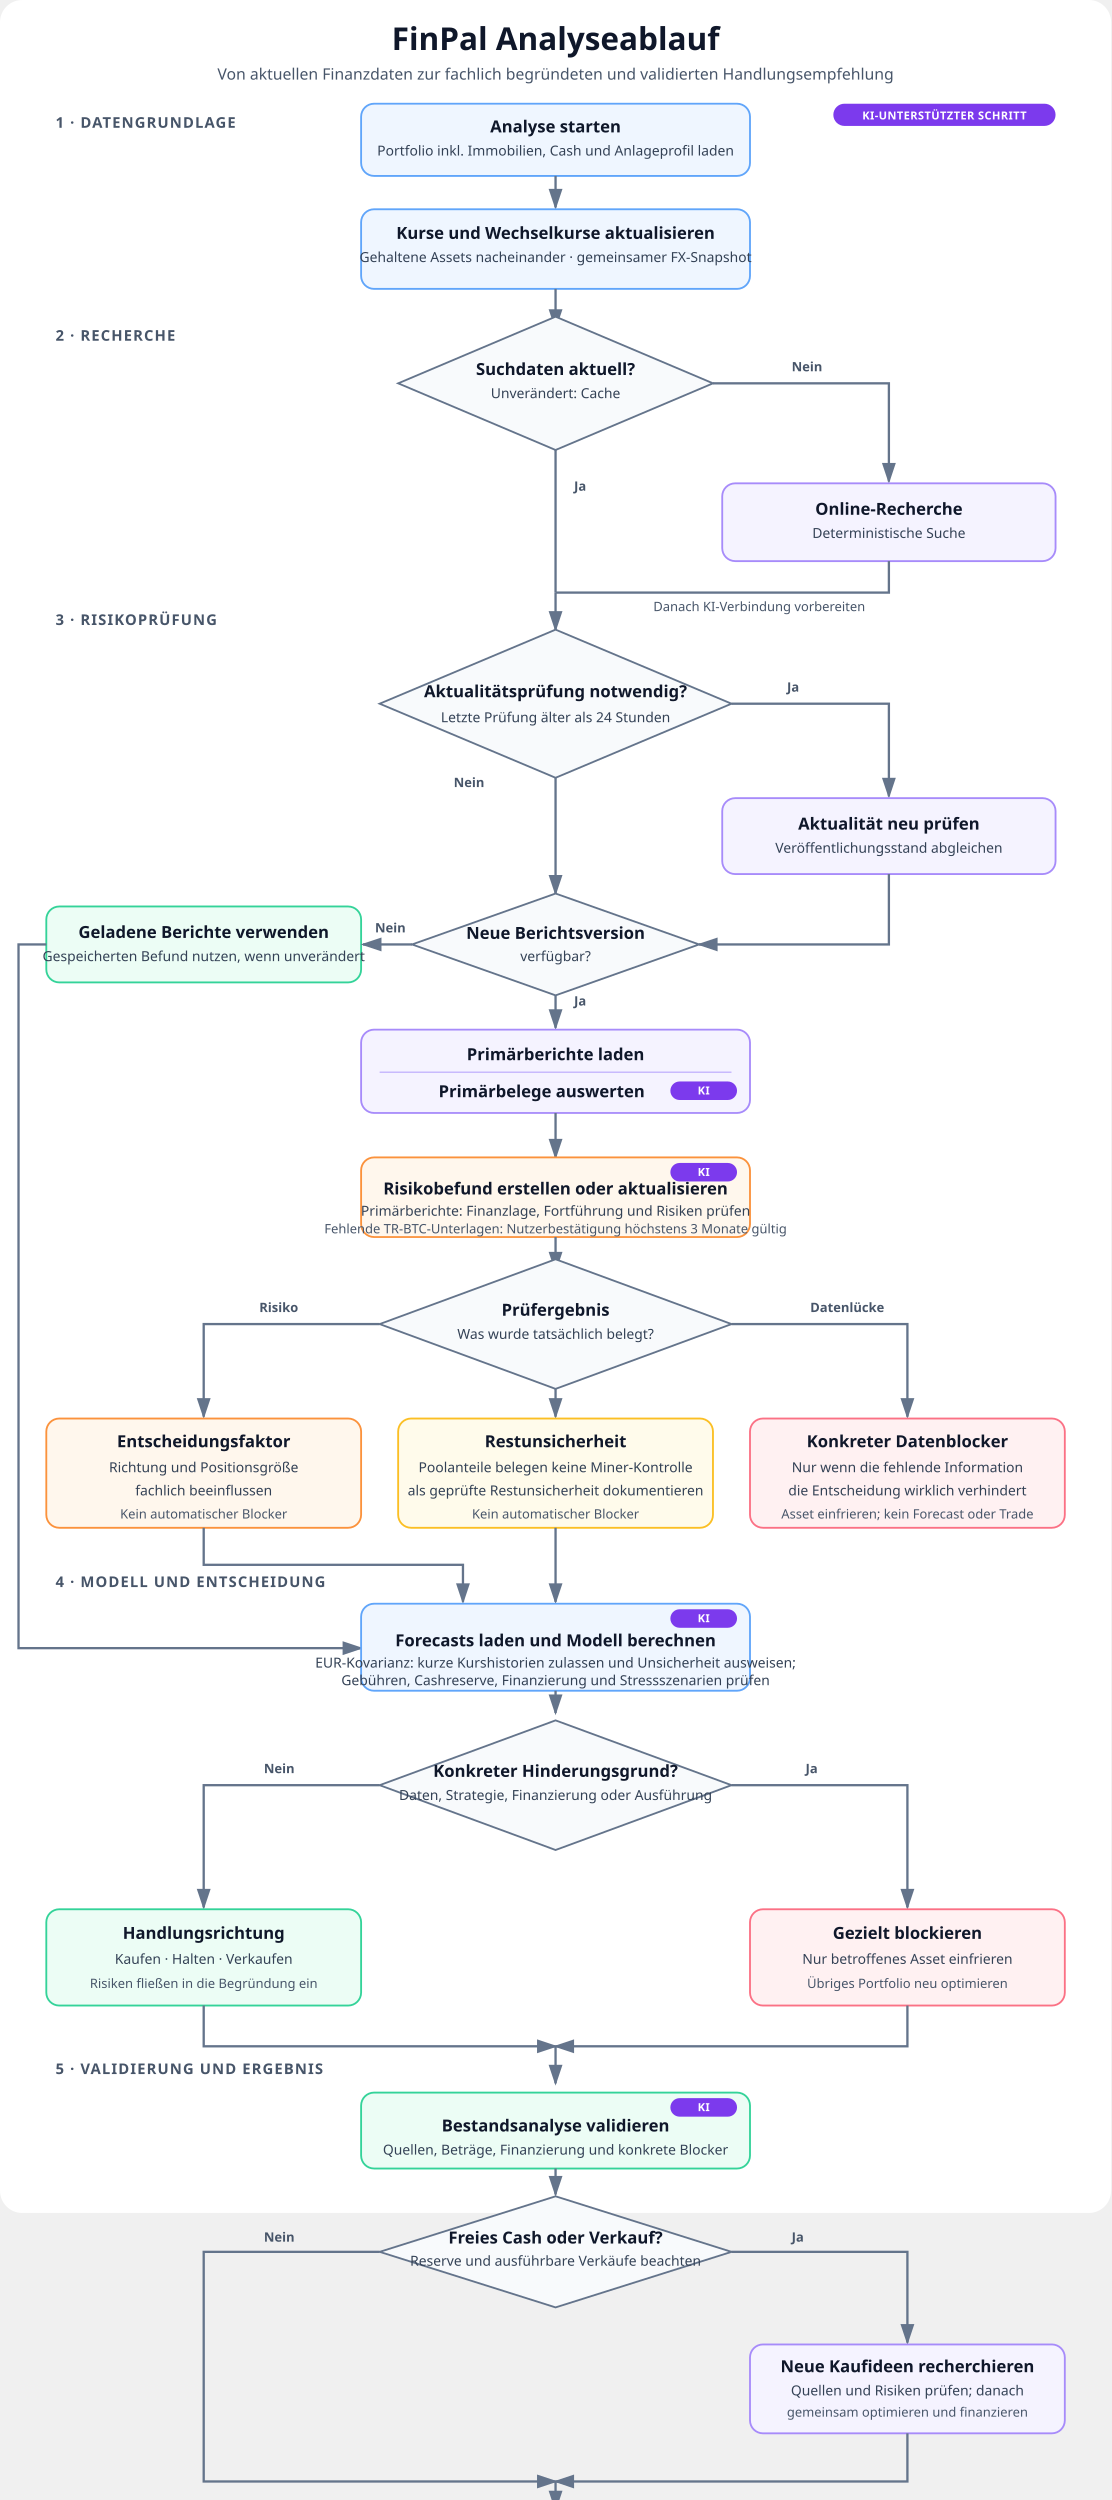
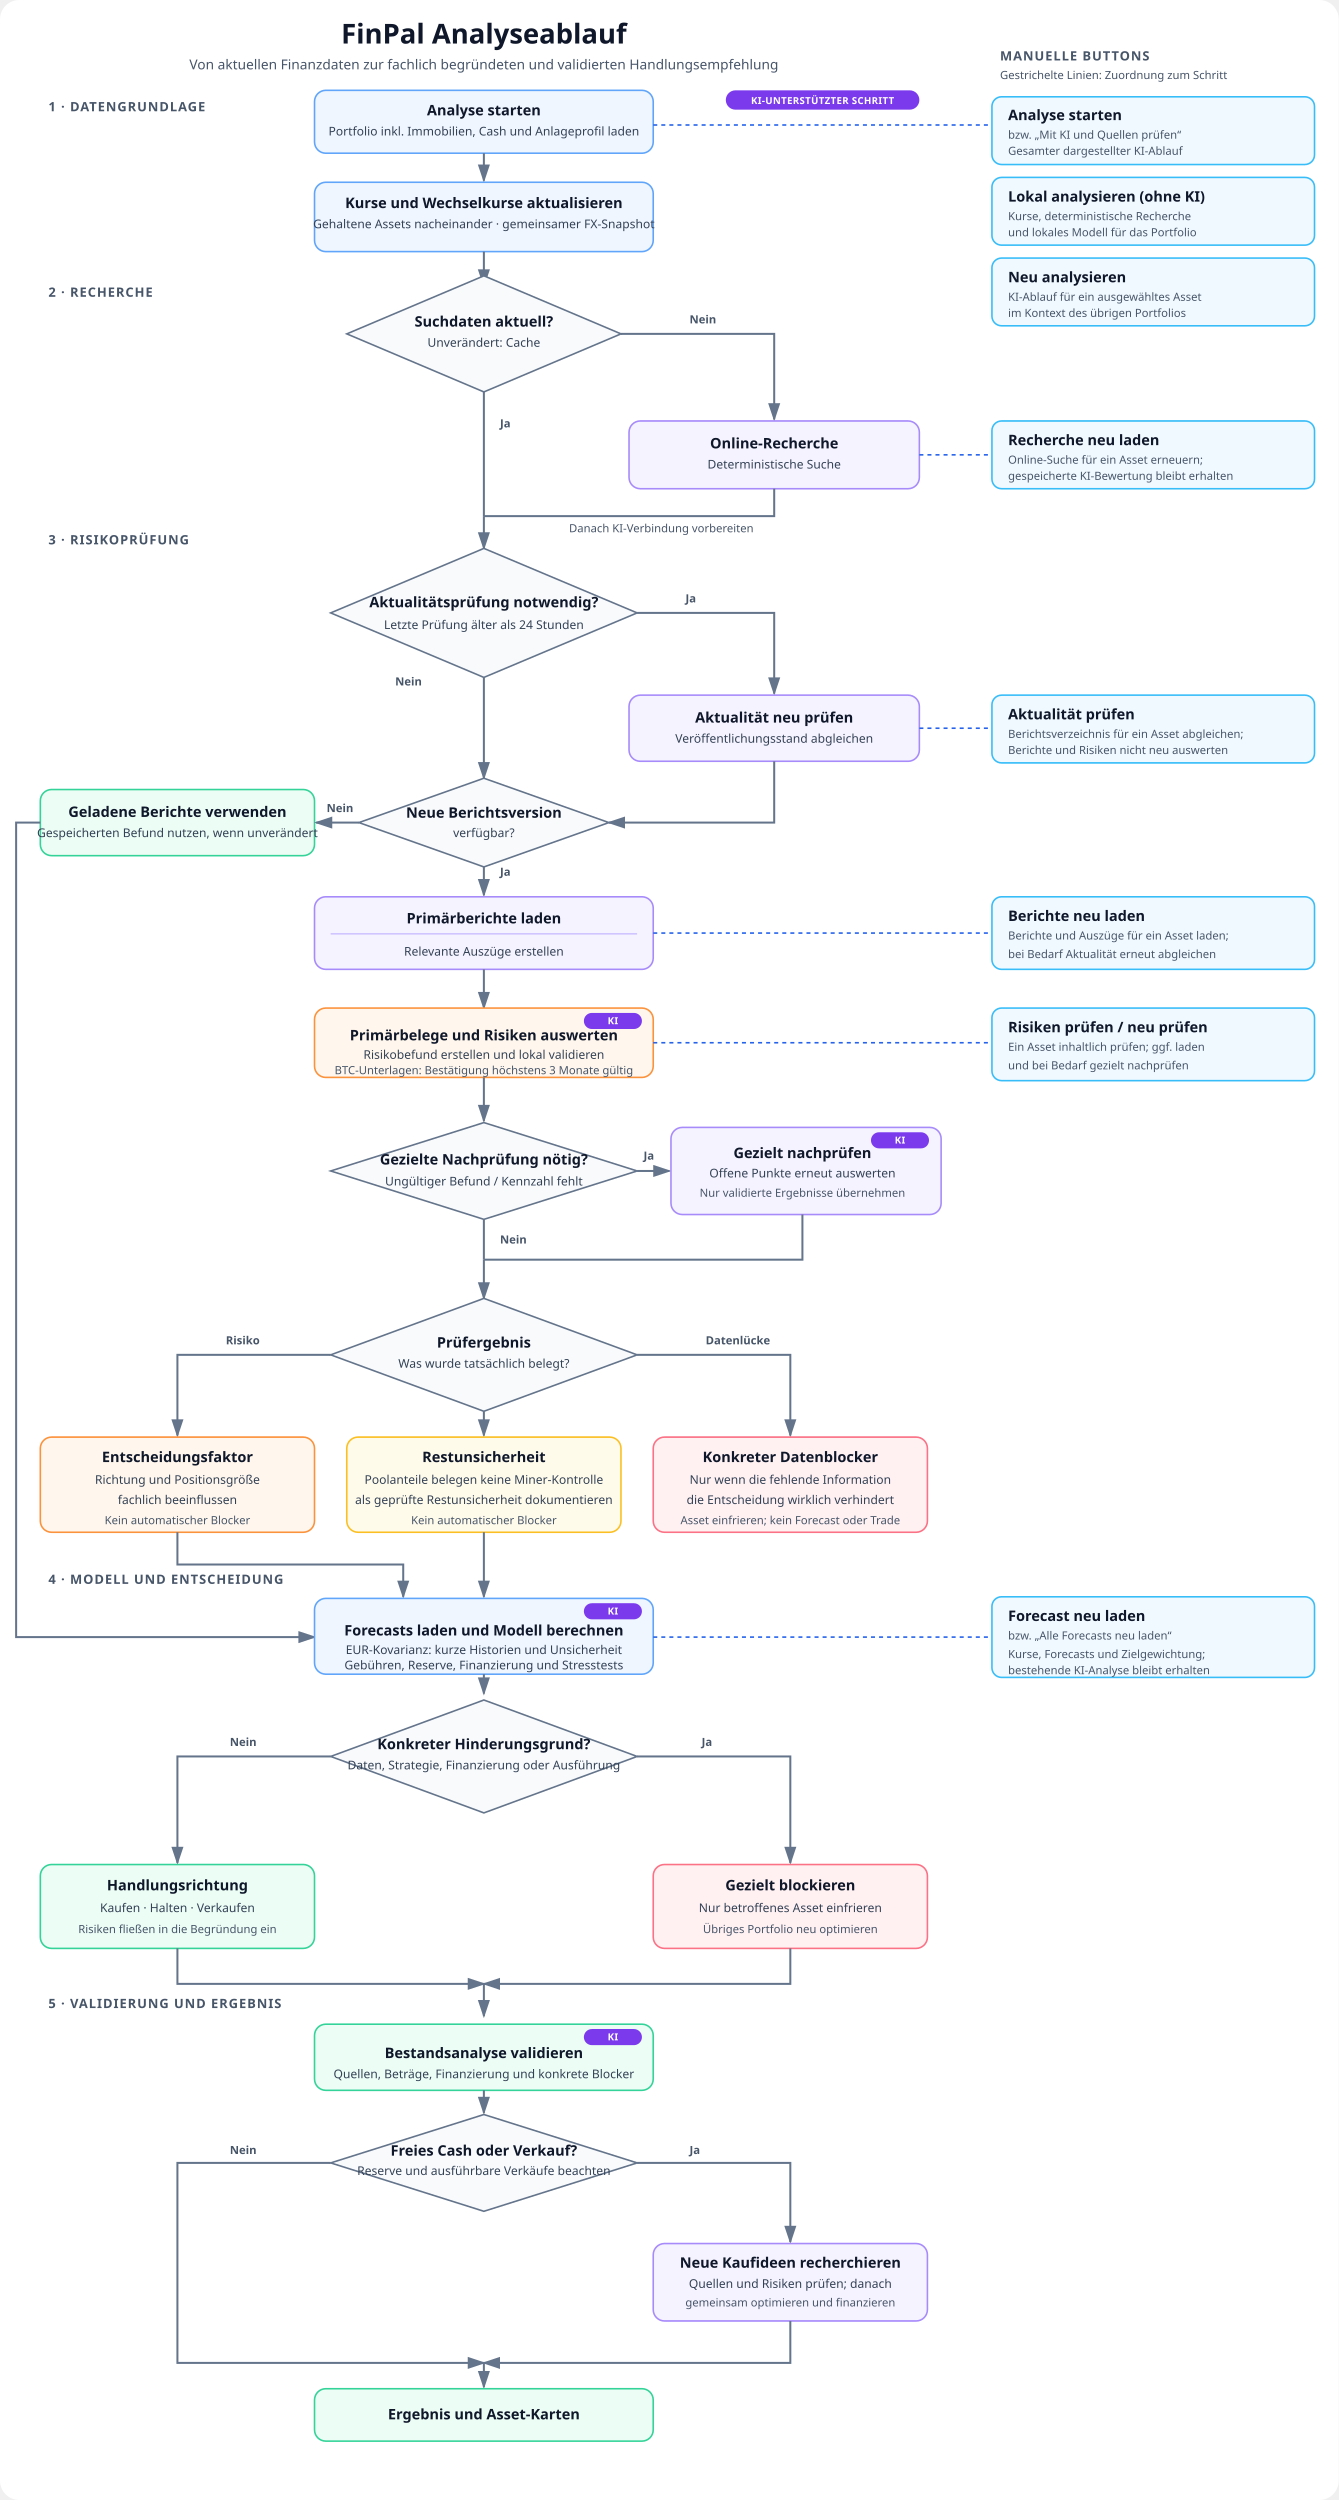
- <svg xmlns="http://www.w3.org/2000/svg" width="1200" height="2700" viewBox="0 0 1200 2700" role="img" aria-labelledby="title description">
+ <svg xmlns="http://www.w3.org/2000/svg" width="1660" height="3100" viewBox="0 0 1660 3100" role="img" aria-labelledby="title description">
  <defs>
    <marker id="arrow" markerWidth="10" markerHeight="10" refX="8" refY="3" orient="auto" markerUnits="strokeWidth">
      <path d="M0,0 L0,6 L9,3 z" fill="#64748b" />
    </marker>
    <style>
      .title { font: 700 34px system-ui, sans-serif; fill: #0f172a; }
      .subtitle { font: 400 17px system-ui, sans-serif; fill: #475569; }
      .section { font: 700 16px system-ui, sans-serif; letter-spacing: 1.2px; fill: #475569; }
      .node-title { font: 700 18px system-ui, sans-serif; fill: #0f172a; }
      .node-text { font: 400 15px system-ui, sans-serif; fill: #334155; }
      .small { font: 400 14px system-ui, sans-serif; fill: #475569; }
      .edge { fill: none; stroke: #64748b; stroke-width: 2.5; marker-end: url(#arrow); }
      .connector { fill: none; stroke: #64748b; stroke-width: 2.5; }
+       .manual-link { fill: none; stroke: #2563eb; stroke-width: 2; stroke-dasharray: 5 5; }
+       .manual { fill: #f0f9ff; stroke: #38bdf8; stroke-width: 2; }
      .edge-label { font: 700 14px system-ui, sans-serif; fill: #475569; }
      .process { fill: #eff6ff; stroke: #60a5fa; stroke-width: 2; }
      .research { fill: #f5f3ff; stroke: #a78bfa; stroke-width: 2; }
      .risk { fill: #fff7ed; stroke: #fb923c; stroke-width: 2; }
      .positive { fill: #ecfdf5; stroke: #34d399; stroke-width: 2; }
      .warning { fill: #fffbeb; stroke: #fbbf24; stroke-width: 2; }
      .blocker { fill: #fff1f2; stroke: #fb7185; stroke-width: 2; }
      .decision { fill: #f8fafc; stroke: #64748b; stroke-width: 2; }
      .group { fill: none; stroke: #cbd5e1; stroke-width: 2; stroke-dasharray: 7 7; }
      .ai-badge { fill: #7c3aed; }
      .ai-badge-text { font: 700 12px system-ui, sans-serif; fill: #ffffff; letter-spacing: .4px; }
    </style>
  </defs>
-   <rect width="1200" height="2390" rx="24" fill="#ffffff" />
+   <rect width="1660" height="3100" rx="24" fill="#ffffff" />
  <text x="600" y="54" text-anchor="middle" class="title">FinPal Analyseablauf</text>
  <text x="600" y="86" text-anchor="middle" class="subtitle">Von aktuellen Finanzdaten zur fachlich begründeten und validierten Handlungsempfehlung</text>
  <rect x="900" y="112" width="240" height="24" rx="12" class="ai-badge" />
  <text x="1020" y="129" text-anchor="middle" class="ai-badge-text">KI-UNTERSTÜTZTER SCHRITT</text>
  <text x="60" y="138" class="section">1 · DATENGRUNDLAGE</text>
  <rect x="390" y="112" width="420" height="78" rx="14" class="process" />
  <text x="600" y="143" text-anchor="middle" class="node-title">Analyse starten</text>
  <text x="600" y="168" text-anchor="middle" class="node-text">Portfolio inkl. Immobilien, Cash und Anlageprofil laden</text>
  <path d="M600 190 V224" class="edge" />
  <rect x="390" y="226" width="420" height="86" rx="14" class="process" />
  <text x="600" y="258" text-anchor="middle" class="node-title">Kurse und Wechselkurse aktualisieren</text>
  <text x="600" y="283" text-anchor="middle" class="node-text">Gehaltene Assets nacheinander · gemeinsamer FX-Snapshot</text>
  <path d="M600 312 V354" class="edge" />
  <text x="60" y="368" class="section">2 · RECHERCHE</text>
  <polygon points="600,342 770,414 600,486 430,414" class="decision" />
  <text x="600" y="405" text-anchor="middle" class="node-title">Suchdaten aktuell?</text>
  <text x="600" y="430" text-anchor="middle" class="node-text">Unverändert: Cache</text>
  <path d="M770 414 H960 V520" class="edge" />
  <text x="855" y="401" class="edge-label">Nein</text>
  <rect x="780" y="522" width="360" height="84" rx="14" class="research" />
  <text x="960" y="556" text-anchor="middle" class="node-title">Online-Recherche</text>
  <text x="960" y="581" text-anchor="middle" class="node-text">Deterministische Suche</text>
  <path d="M600 486 V640" class="connector" />
  <text x="620" y="530" class="edge-label">Ja</text>
  <path d="M960 606 V640 H600" class="connector" />
  <path d="M600 640 V680" class="edge" />
  <text x="820" y="660" text-anchor="middle" class="small">Danach KI-Verbindung vorbereiten</text>
  <text x="60" y="675" class="section">3 · RISIKOPRÜFUNG</text>
  <polygon points="600,680 790,760 600,840 410,760" class="decision" />
  <text x="600" y="753" text-anchor="middle" class="node-title">Aktualitätsprüfung notwendig?</text>
  <text x="600" y="780" text-anchor="middle" class="node-text">Letzte Prüfung älter als 24 Stunden</text>
  <path d="M600 840 V965" class="edge" />
  <text x="490" y="850" class="edge-label">Nein</text>
  <rect x="50" y="979" width="340" height="82" rx="14" class="positive" />
  <text x="220" y="1013" text-anchor="middle" class="node-title">Geladene Berichte verwenden</text>
  <text x="220" y="1038" text-anchor="middle" class="node-text">Gespeicherten Befund nutzen, wenn unverändert</text>
-   <path d="M50 1020 H20 V1780 H390" class="edge" />
+   <path d="M50 1020 H20 V2030 H390" class="edge" />
  <path d="M790 760 H960 V860" class="edge" />
  <text x="850" y="747" class="edge-label">Ja</text>
  <rect x="780" y="862" width="360" height="82" rx="14" class="research" />
  <text x="960" y="896" text-anchor="middle" class="node-title">Aktualität neu prüfen</text>
  <text x="960" y="921" text-anchor="middle" class="node-text">Veröffentlichungsstand abgleichen</text>
  <path d="M960 944 V1020 H755" class="edge" />
  <polygon points="600,965 755,1020 600,1075 445,1020" class="decision" />
  <text x="600" y="1014" text-anchor="middle" class="node-title">Neue Berichtsversion</text>
  <text x="600" y="1038" text-anchor="middle" class="node-text">verfügbar?</text>
  <path d="M445 1020 H392" class="edge" />
  <text x="405" y="1007" class="edge-label">Nein</text>
  <path d="M600 1075 V1110" class="edge" />
  <text x="620" y="1086" class="edge-label">Ja</text>
  <rect x="390" y="1112" width="420" height="90" rx="14" class="research" />
  <text x="600" y="1145" text-anchor="middle" class="node-title">Primärberichte laden</text>
  <path d="M410 1158 H790" stroke="#c4b5fd" stroke-width="1.5" />
-   <rect x="724" y="1168" width="72" height="20" rx="10" class="ai-badge" />
-   <text x="760" y="1182" text-anchor="middle" class="ai-badge-text">KI</text>
-   <text x="585" y="1185" text-anchor="middle" class="node-title">Primärbelege auswerten</text>
+   <text x="600" y="1185" text-anchor="middle" class="node-text">Relevante Auszüge erstellen</text>
  <path d="M600 1202 V1250" class="edge" />
  <g transform="translate(0 110)">
    <rect x="390" y="1140" width="420" height="86" rx="14" class="risk" />
    <rect x="724" y="1146" width="72" height="20" rx="10" class="ai-badge" />
    <text x="760" y="1160" text-anchor="middle" class="ai-badge-text">KI</text>
-     <text x="600" y="1180" text-anchor="middle" class="node-title">Risikobefund erstellen oder aktualisieren</text>
-     <text x="600" y="1203" text-anchor="middle" class="node-text">Primärberichte: Finanzlage, Fortführung und Risiken prüfen</text>
-     <text x="600" y="1222" text-anchor="middle" class="small">Fehlende TR-BTC-Unterlagen: Nutzerbestätigung höchstens 3 Monate gültig</text>
-     <path d="M600 1226 V1262" class="edge" />
-     <polygon points="600,1250 790,1320 600,1390 410,1320" class="decision" />
-     <text x="600" y="1311" text-anchor="middle" class="node-title">Prüfergebnis</text>
-     <text x="600" y="1336" text-anchor="middle" class="node-text">Was wurde tatsächlich belegt?</text>
-     <path d="M410 1320 H220 V1420" class="edge" />
-     <text x="280" y="1307" class="edge-label">Risiko</text>
-     <rect x="50" y="1422" width="340" height="118" rx="14" class="risk" />
-     <text x="220" y="1453" text-anchor="middle" class="node-title">Entscheidungsfaktor</text>
-     <text x="220" y="1480" text-anchor="middle" class="node-text">Richtung und Positionsgröße</text>
-     <text x="220" y="1505" text-anchor="middle" class="node-text">fachlich beeinflussen</text>
-     <text x="220" y="1530" text-anchor="middle" class="small">Kein automatischer Blocker</text>
-     <path d="M600 1390 V1420" class="edge" />
-     <rect x="430" y="1422" width="340" height="118" rx="14" class="warning" />
-     <text x="600" y="1453" text-anchor="middle" class="node-title">Restunsicherheit</text>
-     <text x="600" y="1480" text-anchor="middle" class="node-text">Poolanteile belegen keine Miner-Kontrolle</text>
-     <text x="600" y="1505" text-anchor="middle" class="node-text">als geprüfte Restunsicherheit dokumentieren</text>
-     <text x="600" y="1530" text-anchor="middle" class="small">Kein automatischer Blocker</text>
-     <path d="M790 1320 H980 V1420" class="edge" />
-     <text x="875" y="1307" class="edge-label">Datenlücke</text>
-     <rect x="810" y="1422" width="340" height="118" rx="14" class="blocker" />
-     <text x="980" y="1453" text-anchor="middle" class="node-title">Konkreter Datenblocker</text>
-     <text x="980" y="1480" text-anchor="middle" class="node-text">Nur wenn die fehlende Information</text>
-     <text x="980" y="1505" text-anchor="middle" class="node-text">die Entscheidung wirklich verhindert</text>
-     <text x="980" y="1530" text-anchor="middle" class="small">Asset einfrieren; kein Forecast oder Trade</text>
-     <path d="M220 1540 V1580 H500 V1620" class="edge" />
-     <path d="M600 1540 V1620" class="edge" />
-     <text x="60" y="1604" class="section">4 · MODELL UND ENTSCHEIDUNG</text>
-     <rect x="390" y="1622" width="420" height="94" rx="14" class="process" />
-     <rect x="724" y="1628" width="72" height="20" rx="10" class="ai-badge" />
-     <text x="760" y="1642" text-anchor="middle" class="ai-badge-text">KI</text>
-     <text x="600" y="1668" text-anchor="middle" class="node-title">Forecasts laden und Modell berechnen</text>
-     <text x="600" y="1691" text-anchor="middle" class="node-text">EUR-Kovarianz: kurze Kurshistorien zulassen und Unsicherheit ausweisen;</text>
-     <text x="600" y="1710" text-anchor="middle" class="node-text">Gebühren, Cashreserve, Finanzierung und Stressszenarien prüfen</text>
-     <path d="M600 1716 V1740" class="edge" />
-     <polygon points="600,1748 790,1818 600,1888 410,1818" class="decision" />
-     <text x="600" y="1809" text-anchor="middle" class="node-title">Konkreter Hinderungsgrund?</text>
-     <text x="600" y="1834" text-anchor="middle" class="node-text">Daten, Strategie, Finanzierung oder Ausführung</text>
-     <path d="M410 1818 H220 V1950" class="edge" />
-     <text x="285" y="1805" class="edge-label">Nein</text>
-     <rect x="50" y="1952" width="340" height="104" rx="14" class="positive" />
-     <text x="220" y="1984" text-anchor="middle" class="node-title">Handlungsrichtung</text>
-     <text x="220" y="2011" text-anchor="middle" class="node-text">Kaufen · Halten · Verkaufen</text>
-     <text x="220" y="2037" text-anchor="middle" class="small">Risiken fließen in die Begründung ein</text>
-     <path d="M790 1818 H980 V1950" class="edge" />
-     <text x="870" y="1805" class="edge-label">Ja</text>
-     <rect x="810" y="1952" width="340" height="104" rx="14" class="blocker" />
-     <text x="980" y="1984" text-anchor="middle" class="node-title">Gezielt blockieren</text>
-     <text x="980" y="2011" text-anchor="middle" class="node-text">Nur betroffenes Asset einfrieren</text>
-     <text x="980" y="2037" text-anchor="middle" class="small">Übriges Portfolio neu optimieren</text>
-     <path d="M220 2056 V2100 H600" class="edge" />
-     <path d="M980 2056 V2100 H600" class="edge" />
-     <path d="M600 2100 V2140" class="edge" />
-     <text x="60" y="2130" class="section">5 · VALIDIERUNG UND ERGEBNIS</text>
-     <rect x="390" y="2150" width="420" height="82" rx="14" class="positive" />
-     <rect x="724" y="2156" width="72" height="20" rx="10" class="ai-badge" />
-     <text x="760" y="2170" text-anchor="middle" class="ai-badge-text">KI</text>
-     <text x="600" y="2192" text-anchor="middle" class="node-title">Bestandsanalyse validieren</text>
-     <text x="600" y="2217" text-anchor="middle" class="node-text">Quellen, Beträge, Finanzierung und konkrete Blocker</text>
-     <path d="M600 2232 V2260" class="edge" />
-     <polygon points="600,2262 790,2322 600,2382 410,2322" class="decision" />
-     <text x="600" y="2313" text-anchor="middle" class="node-title">Freies Cash oder Verkauf?</text>
-     <text x="600" y="2337" text-anchor="middle" class="node-text">Reserve und ausführbare Verkäufe beachten</text>
-     <path d="M790 2322 H980 V2420" class="edge" />
-     <text x="855" y="2311" class="edge-label">Ja</text>
-     <rect x="810" y="2422" width="340" height="96" rx="14" class="research" />
-     <text x="980" y="2452" text-anchor="middle" class="node-title">Neue Kaufideen recherchieren</text>
-     <text x="980" y="2477" text-anchor="middle" class="node-text">Quellen und Risiken prüfen; danach</text>
-     <text x="980" y="2500" text-anchor="middle" class="small">gemeinsam optimieren und finanzieren</text>
-     <path d="M410 2322 H220 V2570 H600" class="edge" />
-     <text x="285" y="2311" class="edge-label">Nein</text>
-     <path d="M980 2518 V2570 H600" class="edge" />
-     <path d="M600 2570 V2600" class="edge" />
-     <rect x="390" y="2602" width="420" height="65" rx="14" class="positive" />
-     <text x="600" y="2640" text-anchor="middle" class="node-title">Ergebnis und Asset-Karten</text>
+     <text x="600" y="1180" text-anchor="middle" class="node-title">Primärbelege und Risiken auswerten</text>
+     <text x="600" y="1203" text-anchor="middle" class="node-text">Risikobefund erstellen und lokal validieren</text>
+     <text x="600" y="1222" text-anchor="middle" class="small">BTC-Unterlagen: Bestätigung höchstens 3 Monate gültig</text>
+     <path d="M600 1226 V1280" class="edge" />
+     <polygon points="600,1282 790,1342 600,1402 410,1342" class="decision" />
+     <text x="600" y="1334" text-anchor="middle" class="node-title">Gezielte Nachprüfung nötig?</text>
+     <text x="600" y="1360" text-anchor="middle" class="node-text">Ungültiger Befund / Kennzahl fehlt</text>
+     <path d="M790 1342 H830" class="edge" />
+     <text x="798" y="1328" class="edge-label">Ja</text>
+     <rect x="832" y="1288" width="335" height="108" rx="14" class="research" />
+     <rect x="1080" y="1294" width="72" height="20" rx="10" class="ai-badge" />
+     <text x="1116" y="1308" text-anchor="middle" class="ai-badge-text">KI</text>
+     <text x="995" y="1326" text-anchor="middle" class="node-title">Gezielt nachprüfen</text>
+     <text x="995" y="1350" text-anchor="middle" class="node-text">Offene Punkte erneut auswerten</text>
+     <text x="995" y="1374" text-anchor="middle" class="small">Nur validierte Ergebnisse übernehmen</text>
+     <path d="M600 1402 V1452" class="connector" />
+     <text x="620" y="1432" class="edge-label">Nein</text>
+     <path d="M995 1396 V1452 H600" class="connector" />
+     <path d="M600 1452 V1500" class="edge" />
+     <g transform="translate(0 250)">
+       <polygon points="600,1250 790,1320 600,1390 410,1320" class="decision" />
+       <text x="600" y="1311" text-anchor="middle" class="node-title">Prüfergebnis</text>
+       <text x="600" y="1336" text-anchor="middle" class="node-text">Was wurde tatsächlich belegt?</text>
+       <path d="M410 1320 H220 V1420" class="edge" />
+       <text x="280" y="1307" class="edge-label">Risiko</text>
+       <rect x="50" y="1422" width="340" height="118" rx="14" class="risk" />
+       <text x="220" y="1453" text-anchor="middle" class="node-title">Entscheidungsfaktor</text>
+       <text x="220" y="1480" text-anchor="middle" class="node-text">Richtung und Positionsgröße</text>
+       <text x="220" y="1505" text-anchor="middle" class="node-text">fachlich beeinflussen</text>
+       <text x="220" y="1530" text-anchor="middle" class="small">Kein automatischer Blocker</text>
+       <path d="M600 1390 V1420" class="edge" />
+       <rect x="430" y="1422" width="340" height="118" rx="14" class="warning" />
+       <text x="600" y="1453" text-anchor="middle" class="node-title">Restunsicherheit</text>
+       <text x="600" y="1480" text-anchor="middle" class="node-text">Poolanteile belegen keine Miner-Kontrolle</text>
+       <text x="600" y="1505" text-anchor="middle" class="node-text">als geprüfte Restunsicherheit dokumentieren</text>
+       <text x="600" y="1530" text-anchor="middle" class="small">Kein automatischer Blocker</text>
+       <path d="M790 1320 H980 V1420" class="edge" />
+       <text x="875" y="1307" class="edge-label">Datenlücke</text>
+       <rect x="810" y="1422" width="340" height="118" rx="14" class="blocker" />
+       <text x="980" y="1453" text-anchor="middle" class="node-title">Konkreter Datenblocker</text>
+       <text x="980" y="1480" text-anchor="middle" class="node-text">Nur wenn die fehlende Information</text>
+       <text x="980" y="1505" text-anchor="middle" class="node-text">die Entscheidung wirklich verhindert</text>
+       <text x="980" y="1530" text-anchor="middle" class="small">Asset einfrieren; kein Forecast oder Trade</text>
+       <path d="M220 1540 V1580 H500 V1620" class="edge" />
+       <path d="M600 1540 V1620" class="edge" />
+       <text x="60" y="1604" class="section">4 · MODELL UND ENTSCHEIDUNG</text>
+       <rect x="390" y="1622" width="420" height="94" rx="14" class="process" />
+       <rect x="724" y="1628" width="72" height="20" rx="10" class="ai-badge" />
+       <text x="760" y="1642" text-anchor="middle" class="ai-badge-text">KI</text>
+       <text x="600" y="1668" text-anchor="middle" class="node-title">Forecasts laden und Modell berechnen</text>
+       <text x="600" y="1691" text-anchor="middle" class="node-text">EUR-Kovarianz: kurze Historien und Unsicherheit</text>
+       <text x="600" y="1710" text-anchor="middle" class="node-text">Gebühren, Reserve, Finanzierung und Stresstests</text>
+       <path d="M600 1716 V1740" class="edge" />
+       <polygon points="600,1748 790,1818 600,1888 410,1818" class="decision" />
+       <text x="600" y="1809" text-anchor="middle" class="node-title">Konkreter Hinderungsgrund?</text>
+       <text x="600" y="1834" text-anchor="middle" class="node-text">Daten, Strategie, Finanzierung oder Ausführung</text>
+       <path d="M410 1818 H220 V1950" class="edge" />
+       <text x="285" y="1805" class="edge-label">Nein</text>
+       <rect x="50" y="1952" width="340" height="104" rx="14" class="positive" />
+       <text x="220" y="1984" text-anchor="middle" class="node-title">Handlungsrichtung</text>
+       <text x="220" y="2011" text-anchor="middle" class="node-text">Kaufen · Halten · Verkaufen</text>
+       <text x="220" y="2037" text-anchor="middle" class="small">Risiken fließen in die Begründung ein</text>
+       <path d="M790 1818 H980 V1950" class="edge" />
+       <text x="870" y="1805" class="edge-label">Ja</text>
+       <rect x="810" y="1952" width="340" height="104" rx="14" class="blocker" />
+       <text x="980" y="1984" text-anchor="middle" class="node-title">Gezielt blockieren</text>
+       <text x="980" y="2011" text-anchor="middle" class="node-text">Nur betroffenes Asset einfrieren</text>
+       <text x="980" y="2037" text-anchor="middle" class="small">Übriges Portfolio neu optimieren</text>
+       <path d="M220 2056 V2100 H600" class="edge" />
+       <path d="M980 2056 V2100 H600" class="edge" />
+       <path d="M600 2100 V2140" class="edge" />
+       <text x="60" y="2130" class="section">5 · VALIDIERUNG UND ERGEBNIS</text>
+       <rect x="390" y="2150" width="420" height="82" rx="14" class="positive" />
+       <rect x="724" y="2156" width="72" height="20" rx="10" class="ai-badge" />
+       <text x="760" y="2170" text-anchor="middle" class="ai-badge-text">KI</text>
+       <text x="600" y="2192" text-anchor="middle" class="node-title">Bestandsanalyse validieren</text>
+       <text x="600" y="2217" text-anchor="middle" class="node-text">Quellen, Beträge, Finanzierung und konkrete Blocker</text>
+       <path d="M600 2232 V2260" class="edge" />
+       <polygon points="600,2262 790,2322 600,2382 410,2322" class="decision" />
+       <text x="600" y="2313" text-anchor="middle" class="node-title">Freies Cash oder Verkauf?</text>
+       <text x="600" y="2337" text-anchor="middle" class="node-text">Reserve und ausführbare Verkäufe beachten</text>
+       <path d="M790 2322 H980 V2420" class="edge" />
+       <text x="855" y="2311" class="edge-label">Ja</text>
+       <rect x="810" y="2422" width="340" height="96" rx="14" class="research" />
+       <text x="980" y="2452" text-anchor="middle" class="node-title">Neue Kaufideen recherchieren</text>
+       <text x="980" y="2477" text-anchor="middle" class="node-text">Quellen und Risiken prüfen; danach</text>
+       <text x="980" y="2500" text-anchor="middle" class="small">gemeinsam optimieren und finanzieren</text>
+       <path d="M410 2322 H220 V2570 H600" class="edge" />
+       <text x="285" y="2311" class="edge-label">Nein</text>
+       <path d="M980 2518 V2570 H600" class="edge" />
+       <path d="M600 2570 V2600" class="edge" />
+       <rect x="390" y="2602" width="420" height="65" rx="14" class="positive" />
+       <text x="600" y="2640" text-anchor="middle" class="node-title">Ergebnis und Asset-Karten</text>
+     </g>
  </g>
+   <text x="1240" y="75" class="section">MANUELLE BUTTONS</text>
+   <text x="1240" y="98" class="small">Gestrichelte Linien: Zuordnung zum Schritt</text>
+   <path d="M810 155 H1230" class="manual-link" />
+   <rect x="1230" y="120" width="400" height="84" rx="12" class="manual" />
+   <text x="1250" y="149" class="node-title">Analyse starten</text>
+   <text x="1250" y="172" class="small">bzw. „Mit KI und Quellen prüfen“</text>
+   <text x="1250" y="192" class="small">Gesamter dargestellter KI-Ablauf</text>
+   <rect x="1230" y="220" width="400" height="84" rx="12" class="manual" />
+   <text x="1250" y="250" class="node-title">Lokal analysieren (ohne KI)</text>
+   <text x="1250" y="273" class="small">Kurse, deterministische Recherche</text>
+   <text x="1250" y="293" class="small">und lokales Modell für das Portfolio</text>
+   <rect x="1230" y="320" width="400" height="84" rx="12" class="manual" />
+   <text x="1250" y="350" class="node-title">Neu analysieren</text>
+   <text x="1250" y="373" class="small">KI-Ablauf für ein ausgewähltes Asset</text>
+   <text x="1250" y="393" class="small">im Kontext des übrigen Portfolios</text>
+   <path d="M1140 564 H1230" class="manual-link" />
+   <rect x="1230" y="522" width="400" height="84" rx="12" class="manual" />
+   <text x="1250" y="552" class="node-title">Recherche neu laden</text>
+   <text x="1250" y="575" class="small">Online-Suche für ein Asset erneuern;</text>
+   <text x="1250" y="595" class="small">gespeicherte KI-Bewertung bleibt erhalten</text>
+   <path d="M1140 903 H1230" class="manual-link" />
+   <rect x="1230" y="862" width="400" height="84" rx="12" class="manual" />
+   <text x="1250" y="892" class="node-title">Aktualität prüfen</text>
+   <text x="1250" y="915" class="small">Berichtsverzeichnis für ein Asset abgleichen;</text>
+   <text x="1250" y="935" class="small">Berichte und Risiken nicht neu auswerten</text>
+   <path d="M810 1157 H1230" class="manual-link" />
+   <rect x="1230" y="1112" width="400" height="90" rx="12" class="manual" />
+   <text x="1250" y="1142" class="node-title">Berichte neu laden</text>
+   <text x="1250" y="1165" class="small">Berichte und Auszüge für ein Asset laden;</text>
+   <text x="1250" y="1188" class="small">bei Bedarf Aktualität erneut abgleichen</text>
+   <path d="M810 1293 H1230" class="manual-link" />
+   <rect x="1230" y="1250" width="400" height="90" rx="12" class="manual" />
+   <text x="1250" y="1280" class="node-title">Risiken prüfen / neu prüfen</text>
+   <text x="1250" y="1303" class="small">Ein Asset inhaltlich prüfen; ggf. laden</text>
+   <text x="1250" y="1326" class="small">und bei Bedarf gezielt nachprüfen</text>
+   <path d="M810 2030 H1230" class="manual-link" />
+   <rect x="1230" y="1980" width="400" height="100" rx="12" class="manual" />
+   <text x="1250" y="2010" class="node-title">Forecast neu laden</text>
+   <text x="1250" y="2033" class="small">bzw. „Alle Forecasts neu laden“</text>
+   <text x="1250" y="2056" class="small">Kurse, Forecasts und Zielgewichtung;</text>
+   <text x="1250" y="2076" class="small">bestehende KI-Analyse bleibt erhalten</text>
</svg>
